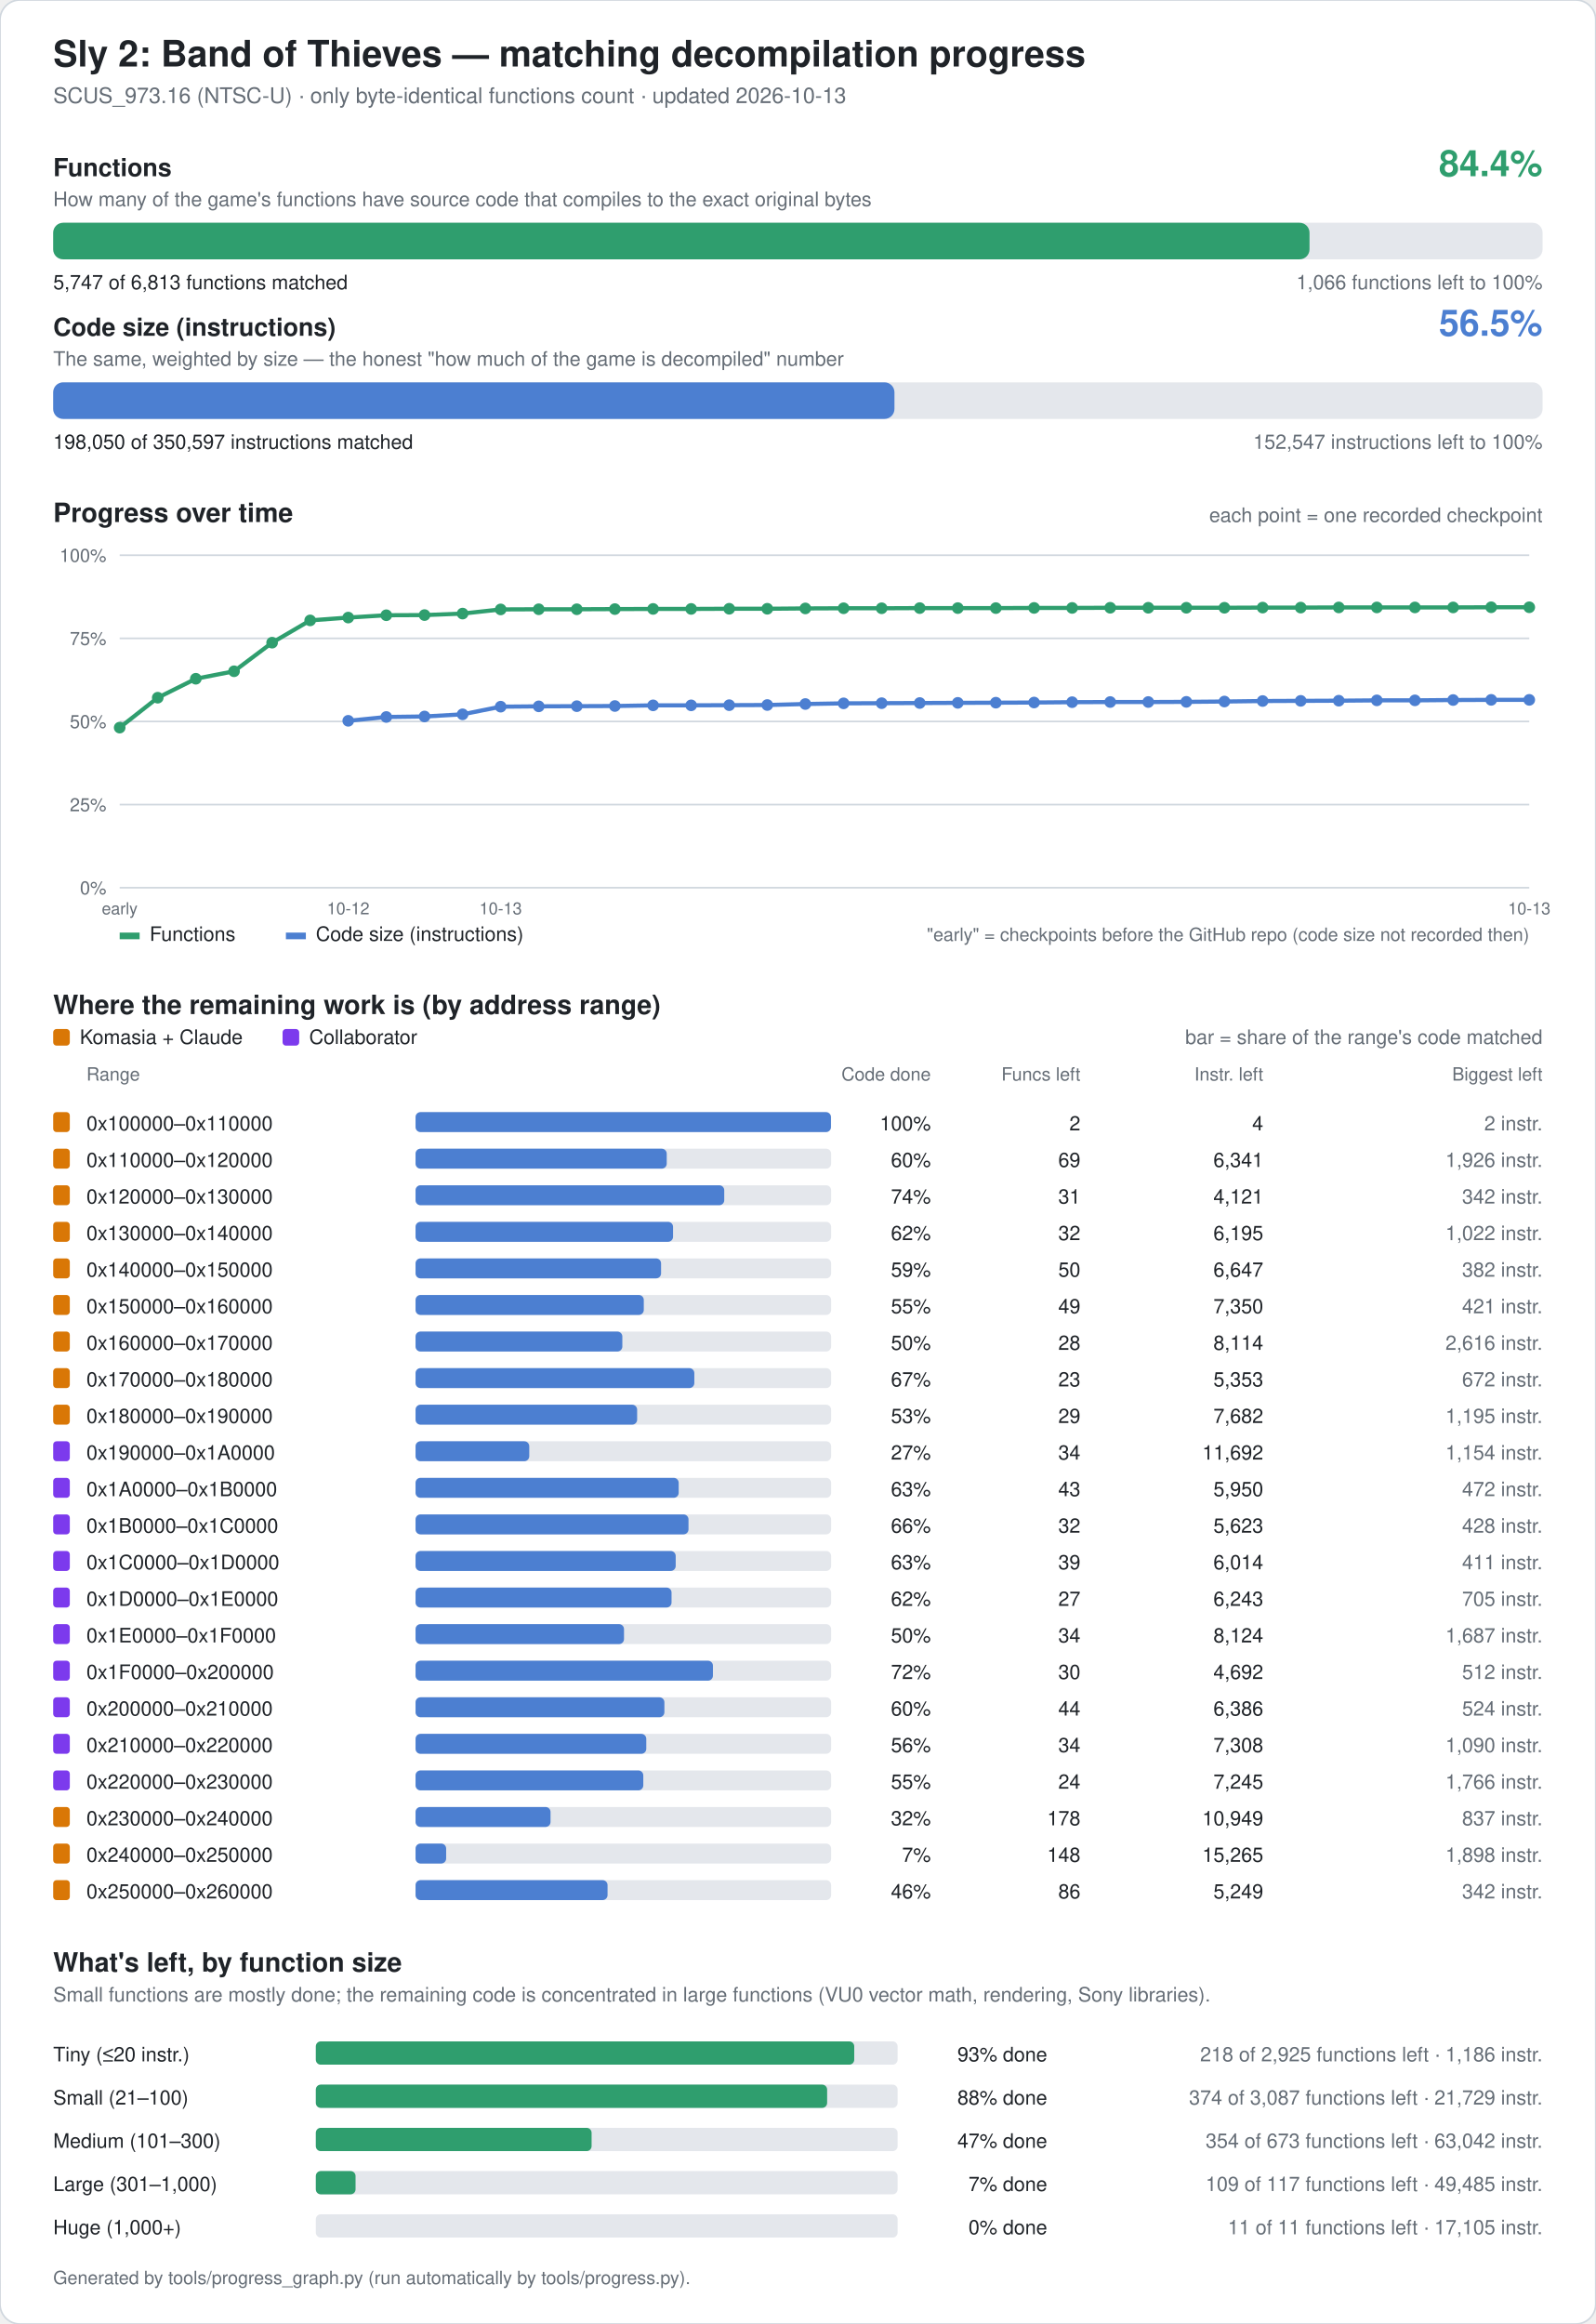
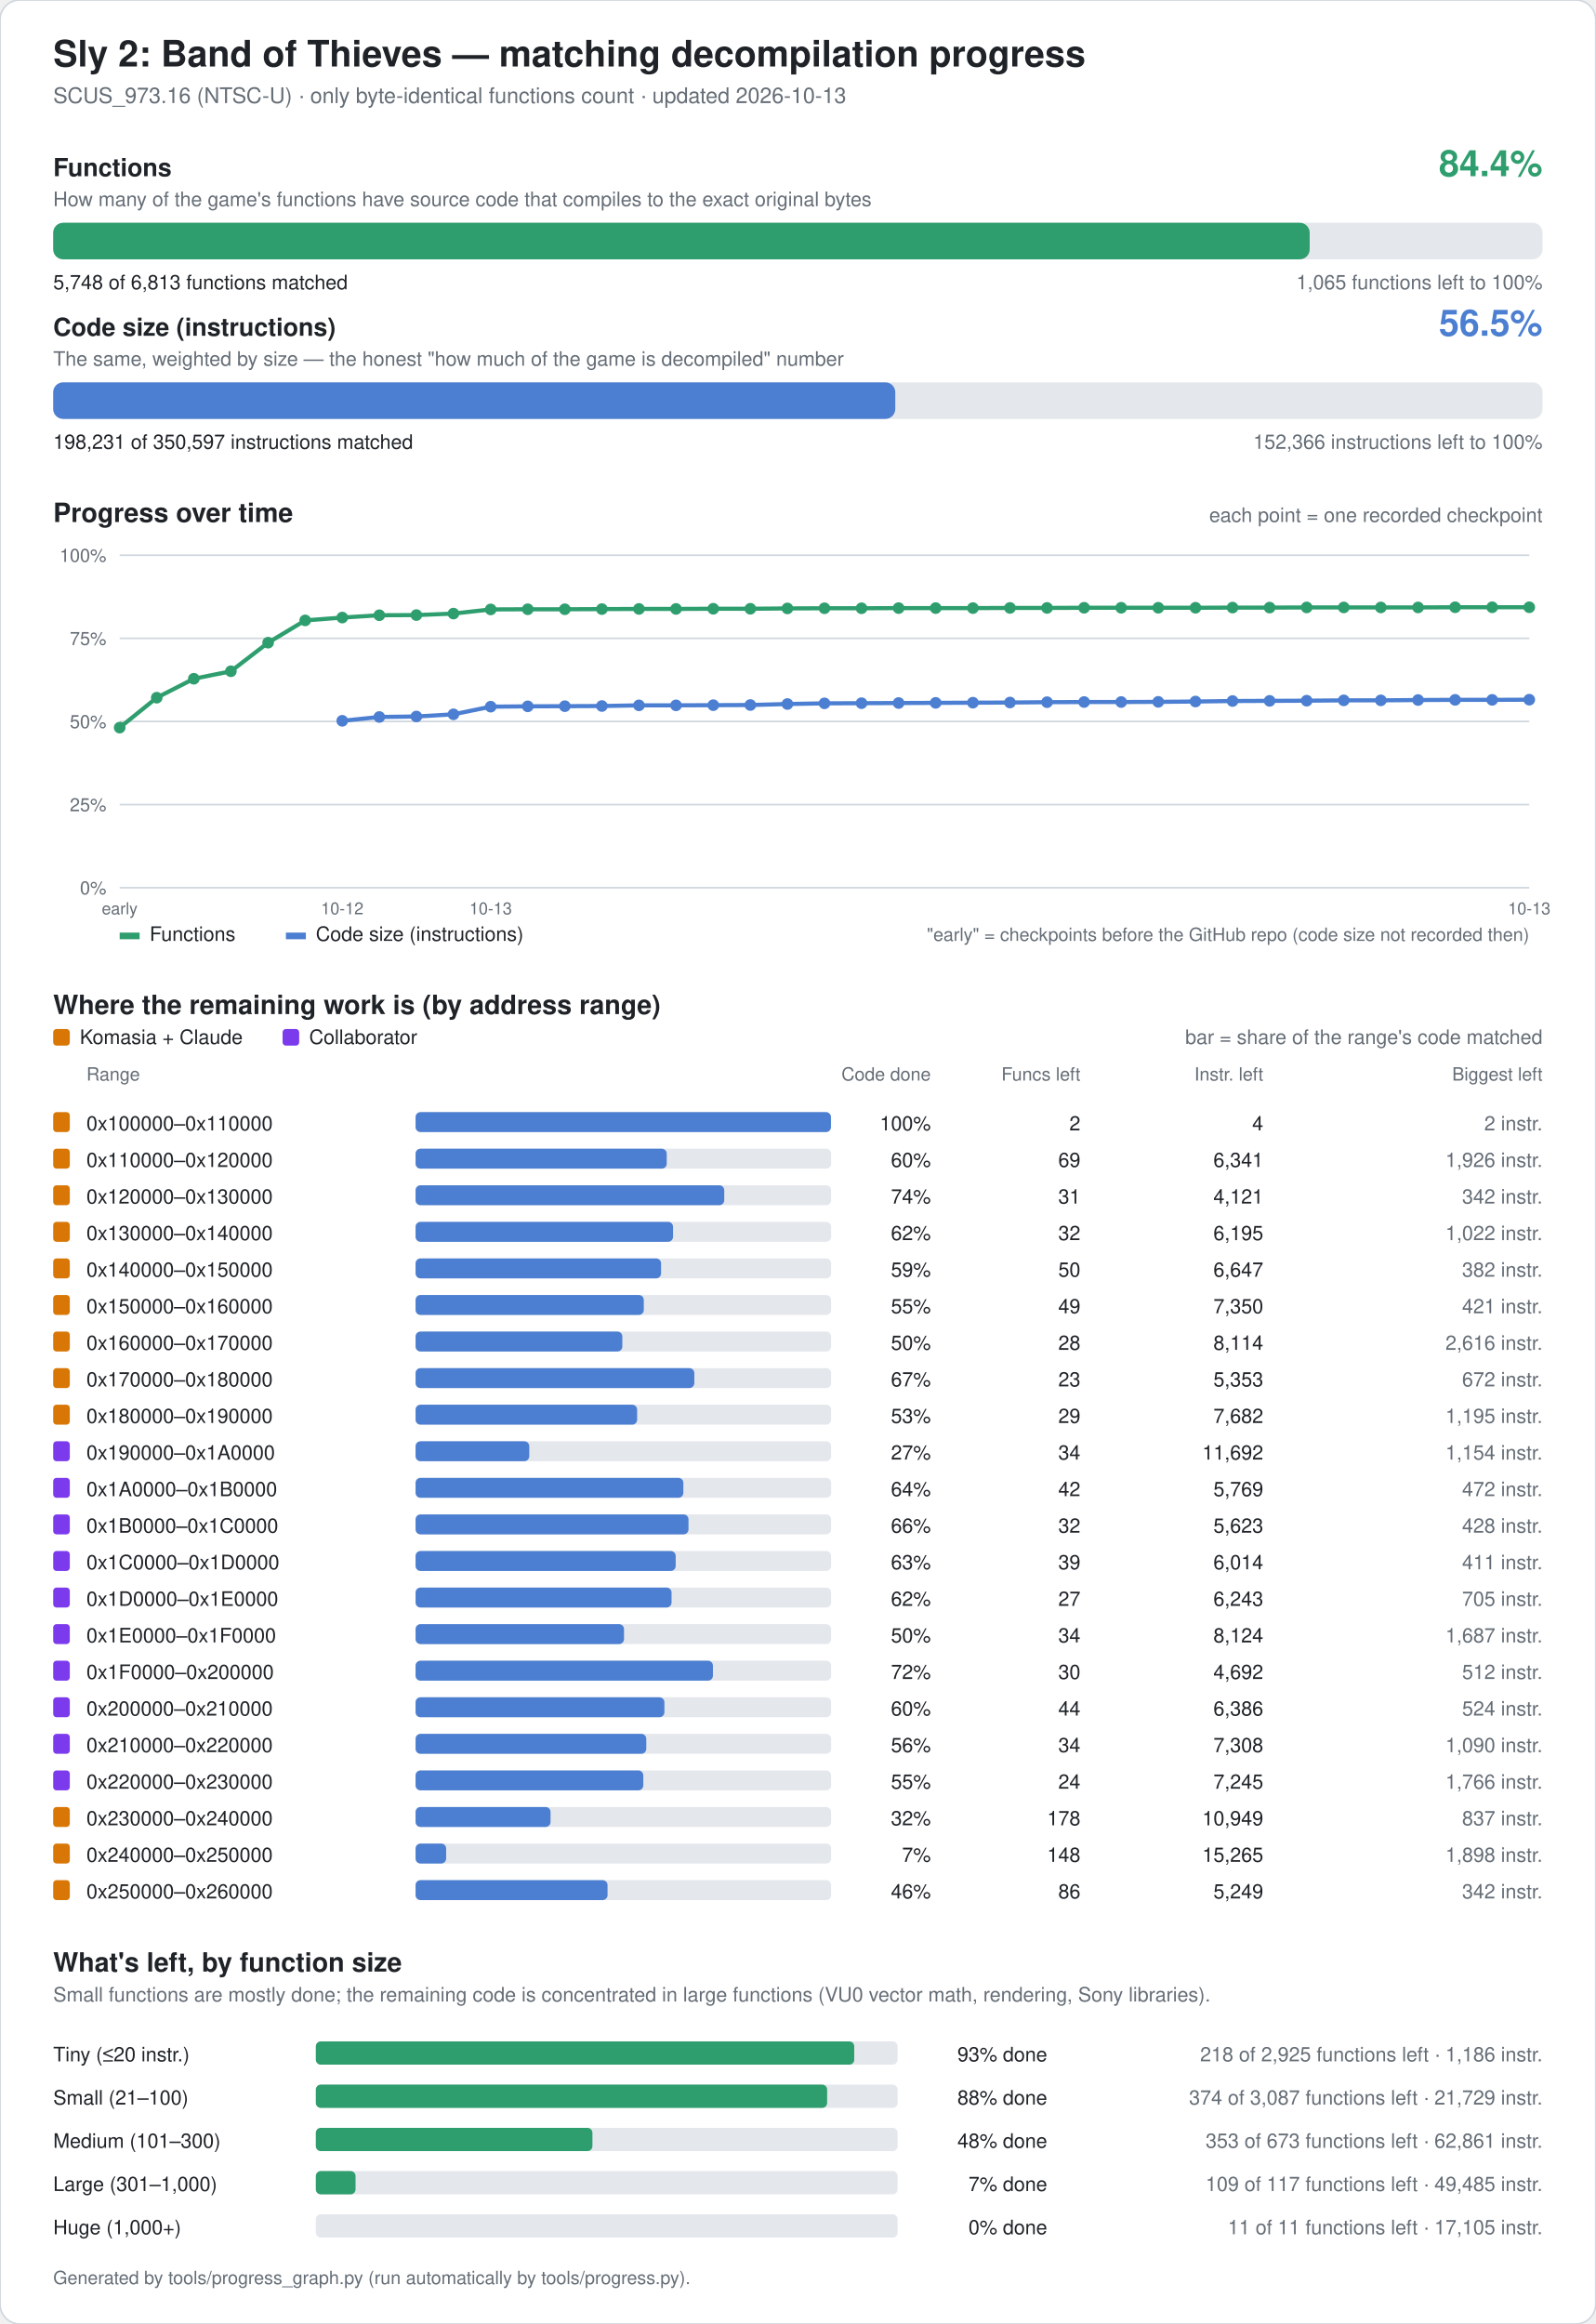
<svg xmlns="http://www.w3.org/2000/svg" width="960" height="1398" viewBox="0 0 960 1398" font-family="-apple-system,BlinkMacSystemFont,Segoe UI,Helvetica,Arial,sans-serif">
  <rect width="960" height="1398" rx="12" fill="#ffffff" stroke="#d0d7de" />
  <text x="32.0" y="40.0" font-size="22" fill="#1f2328" text-anchor="start" font-weight="bold">Sly 2: Band of Thieves — matching decompilation progress</text>
  <text x="32.0" y="62.0" font-size="13" fill="#656d76" text-anchor="start" font-weight="normal">SCUS_973.16 (NTSC-U) · only byte-identical functions count · updated 2026-10-13</text>
  <text x="32.0" y="106.0" font-size="15" fill="#1f2328" text-anchor="start" font-weight="bold">Functions</text>
  <text x="928.0" y="106.0" font-size="22" fill="#2f9e6e" text-anchor="end" font-weight="bold">84.4%</text>
  <text x="32.0" y="124.0" font-size="12" fill="#656d76" text-anchor="start" font-weight="normal">How many of the game's functions have source code that compiles to the exact original bytes</text>
  <rect x="32" y="134" width="896" height="22" rx="6" fill="#e4e7ec" />
-   <rect x="32" y="134" width="755.8" height="22" rx="6" fill="#2f9e6e" />
-   <text x="32.0" y="174.0" font-size="12" fill="#1f2328" text-anchor="start" font-weight="normal">5,747 of 6,813 functions matched</text>
-   <text x="928.0" y="174.0" font-size="12" fill="#656d76" text-anchor="end" font-weight="normal">1,066 functions left to 100%</text>
+   <rect x="32" y="134" width="755.9" height="22" rx="6" fill="#2f9e6e" />
+   <text x="32.0" y="174.0" font-size="12" fill="#1f2328" text-anchor="start" font-weight="normal">5,748 of 6,813 functions matched</text>
+   <text x="928.0" y="174.0" font-size="12" fill="#656d76" text-anchor="end" font-weight="normal">1,065 functions left to 100%</text>
  <text x="32.0" y="202.0" font-size="15" fill="#1f2328" text-anchor="start" font-weight="bold">Code size (instructions)</text>
  <text x="928.0" y="202.0" font-size="22" fill="#4c7fd1" text-anchor="end" font-weight="bold">56.5%</text>
  <text x="32.0" y="220.0" font-size="12" fill="#656d76" text-anchor="start" font-weight="normal">The same, weighted by size — the honest "how much of the game is decompiled" number</text>
  <rect x="32" y="230" width="896" height="22" rx="6" fill="#e4e7ec" />
-   <rect x="32" y="230" width="506.1" height="22" rx="6" fill="#4c7fd1" />
-   <text x="32.0" y="270.0" font-size="12" fill="#1f2328" text-anchor="start" font-weight="normal">198,050 of 350,597 instructions matched</text>
-   <text x="928.0" y="270.0" font-size="12" fill="#656d76" text-anchor="end" font-weight="normal">152,547 instructions left to 100%</text>
+   <rect x="32" y="230" width="506.6" height="22" rx="6" fill="#4c7fd1" />
+   <text x="32.0" y="270.0" font-size="12" fill="#1f2328" text-anchor="start" font-weight="normal">198,231 of 350,597 instructions matched</text>
+   <text x="928.0" y="270.0" font-size="12" fill="#656d76" text-anchor="end" font-weight="normal">152,366 instructions left to 100%</text>
  <text x="32.0" y="314.0" font-size="16" fill="#1f2328" text-anchor="start" font-weight="bold">Progress over time</text>
  <text x="928.0" y="314.0" font-size="12" fill="#656d76" text-anchor="end" font-weight="normal">each point = one recorded checkpoint</text>
  <line x1="72" y1="534.0" x2="920" y2="534.0" stroke="#d0d7de" stroke-width="1" />
  <text x="64.0" y="538.0" font-size="11" fill="#656d76" text-anchor="end" font-weight="normal">0%</text>
  <line x1="72" y1="484.0" x2="920" y2="484.0" stroke="#d0d7de" stroke-width="1" />
  <text x="64.0" y="488.0" font-size="11" fill="#656d76" text-anchor="end" font-weight="normal">25%</text>
  <line x1="72" y1="434.0" x2="920" y2="434.0" stroke="#d0d7de" stroke-width="1" />
  <text x="64.0" y="438.0" font-size="11" fill="#656d76" text-anchor="end" font-weight="normal">50%</text>
  <line x1="72" y1="384.0" x2="920" y2="384.0" stroke="#d0d7de" stroke-width="1" />
  <text x="64.0" y="388.0" font-size="11" fill="#656d76" text-anchor="end" font-weight="normal">75%</text>
  <line x1="72" y1="334.0" x2="920" y2="334.0" stroke="#d0d7de" stroke-width="1" />
  <text x="64.0" y="338.0" font-size="11" fill="#656d76" text-anchor="end" font-weight="normal">100%</text>
-   <polyline fill="none" stroke="#2f9e6e" stroke-width="2.5" stroke-linejoin="round" points="72.0,437.7 94.9,419.7 117.8,408.3 140.8,403.8 163.7,386.6 186.6,373.2 209.5,371.5 232.4,370.1 255.4,370.0 278.3,369.1 301.2,366.6 324.1,366.5 347.0,366.5 369.9,366.4 392.9,366.3 415.8,366.3 438.7,366.2 461.6,366.2 484.5,366.0 507.5,365.9 530.4,365.9 553.3,365.8 576.2,365.8 599.1,365.8 622.1,365.7 645.0,365.7 667.9,365.6 690.8,365.6 713.7,365.6 736.6,365.6 759.6,365.5 782.5,365.5 805.4,365.4 828.3,365.4 851.2,365.4 874.2,365.4 897.1,365.3 920.0,365.3" />
+   <polyline fill="none" stroke="#2f9e6e" stroke-width="2.5" stroke-linejoin="round" points="72.0,437.7 94.3,419.7 116.6,408.3 138.9,403.8 161.3,386.6 183.6,373.2 205.9,371.5 228.2,370.1 250.5,370.0 272.8,369.1 295.2,366.6 317.5,366.5 339.8,366.5 362.1,366.4 384.4,366.3 406.7,366.3 429.1,366.2 451.4,366.2 473.7,366.0 496.0,365.9 518.3,365.9 540.6,365.8 562.9,365.8 585.3,365.8 607.6,365.7 629.9,365.7 652.2,365.6 674.5,365.6 696.8,365.6 719.2,365.6 741.5,365.5 763.8,365.5 786.1,365.4 808.4,365.4 830.7,365.4 853.1,365.4 875.4,365.3 897.7,365.3 920.0,365.3" />
  <circle cx="72.0" cy="437.7" r="3.5" fill="#2f9e6e" />
-   <circle cx="94.9" cy="419.7" r="3.5" fill="#2f9e6e" />
-   <circle cx="117.8" cy="408.3" r="3.5" fill="#2f9e6e" />
-   <circle cx="140.8" cy="403.8" r="3.5" fill="#2f9e6e" />
-   <circle cx="163.7" cy="386.6" r="3.5" fill="#2f9e6e" />
-   <circle cx="186.6" cy="373.2" r="3.5" fill="#2f9e6e" />
-   <circle cx="209.5" cy="371.5" r="3.5" fill="#2f9e6e" />
-   <circle cx="232.4" cy="370.1" r="3.5" fill="#2f9e6e" />
-   <circle cx="255.4" cy="370.0" r="3.5" fill="#2f9e6e" />
-   <circle cx="278.3" cy="369.1" r="3.5" fill="#2f9e6e" />
-   <circle cx="301.2" cy="366.6" r="3.5" fill="#2f9e6e" />
-   <circle cx="324.1" cy="366.5" r="3.5" fill="#2f9e6e" />
-   <circle cx="347.0" cy="366.5" r="3.5" fill="#2f9e6e" />
-   <circle cx="369.9" cy="366.4" r="3.5" fill="#2f9e6e" />
-   <circle cx="392.9" cy="366.3" r="3.5" fill="#2f9e6e" />
-   <circle cx="415.8" cy="366.3" r="3.5" fill="#2f9e6e" />
-   <circle cx="438.7" cy="366.2" r="3.5" fill="#2f9e6e" />
-   <circle cx="461.6" cy="366.2" r="3.5" fill="#2f9e6e" />
-   <circle cx="484.5" cy="366.0" r="3.5" fill="#2f9e6e" />
-   <circle cx="507.5" cy="365.9" r="3.5" fill="#2f9e6e" />
-   <circle cx="530.4" cy="365.9" r="3.5" fill="#2f9e6e" />
-   <circle cx="553.3" cy="365.8" r="3.5" fill="#2f9e6e" />
-   <circle cx="576.2" cy="365.8" r="3.5" fill="#2f9e6e" />
-   <circle cx="599.1" cy="365.8" r="3.5" fill="#2f9e6e" />
-   <circle cx="622.1" cy="365.7" r="3.5" fill="#2f9e6e" />
-   <circle cx="645.0" cy="365.7" r="3.5" fill="#2f9e6e" />
-   <circle cx="667.9" cy="365.6" r="3.5" fill="#2f9e6e" />
-   <circle cx="690.8" cy="365.6" r="3.5" fill="#2f9e6e" />
-   <circle cx="713.7" cy="365.6" r="3.5" fill="#2f9e6e" />
-   <circle cx="736.6" cy="365.6" r="3.5" fill="#2f9e6e" />
-   <circle cx="759.6" cy="365.5" r="3.5" fill="#2f9e6e" />
-   <circle cx="782.5" cy="365.5" r="3.5" fill="#2f9e6e" />
-   <circle cx="805.4" cy="365.4" r="3.5" fill="#2f9e6e" />
-   <circle cx="828.3" cy="365.4" r="3.5" fill="#2f9e6e" />
-   <circle cx="851.2" cy="365.4" r="3.5" fill="#2f9e6e" />
-   <circle cx="874.2" cy="365.4" r="3.5" fill="#2f9e6e" />
-   <circle cx="897.1" cy="365.3" r="3.5" fill="#2f9e6e" />
+   <circle cx="94.3" cy="419.7" r="3.5" fill="#2f9e6e" />
+   <circle cx="116.6" cy="408.3" r="3.5" fill="#2f9e6e" />
+   <circle cx="138.9" cy="403.8" r="3.5" fill="#2f9e6e" />
+   <circle cx="161.3" cy="386.6" r="3.5" fill="#2f9e6e" />
+   <circle cx="183.6" cy="373.2" r="3.5" fill="#2f9e6e" />
+   <circle cx="205.9" cy="371.5" r="3.5" fill="#2f9e6e" />
+   <circle cx="228.2" cy="370.1" r="3.5" fill="#2f9e6e" />
+   <circle cx="250.5" cy="370.0" r="3.5" fill="#2f9e6e" />
+   <circle cx="272.8" cy="369.1" r="3.5" fill="#2f9e6e" />
+   <circle cx="295.2" cy="366.6" r="3.5" fill="#2f9e6e" />
+   <circle cx="317.5" cy="366.5" r="3.5" fill="#2f9e6e" />
+   <circle cx="339.8" cy="366.5" r="3.5" fill="#2f9e6e" />
+   <circle cx="362.1" cy="366.4" r="3.5" fill="#2f9e6e" />
+   <circle cx="384.4" cy="366.3" r="3.5" fill="#2f9e6e" />
+   <circle cx="406.7" cy="366.3" r="3.5" fill="#2f9e6e" />
+   <circle cx="429.1" cy="366.2" r="3.5" fill="#2f9e6e" />
+   <circle cx="451.4" cy="366.2" r="3.5" fill="#2f9e6e" />
+   <circle cx="473.7" cy="366.0" r="3.5" fill="#2f9e6e" />
+   <circle cx="496.0" cy="365.9" r="3.5" fill="#2f9e6e" />
+   <circle cx="518.3" cy="365.9" r="3.5" fill="#2f9e6e" />
+   <circle cx="540.6" cy="365.8" r="3.5" fill="#2f9e6e" />
+   <circle cx="562.9" cy="365.8" r="3.5" fill="#2f9e6e" />
+   <circle cx="585.3" cy="365.8" r="3.5" fill="#2f9e6e" />
+   <circle cx="607.6" cy="365.7" r="3.5" fill="#2f9e6e" />
+   <circle cx="629.9" cy="365.7" r="3.5" fill="#2f9e6e" />
+   <circle cx="652.2" cy="365.6" r="3.5" fill="#2f9e6e" />
+   <circle cx="674.5" cy="365.6" r="3.5" fill="#2f9e6e" />
+   <circle cx="696.8" cy="365.6" r="3.5" fill="#2f9e6e" />
+   <circle cx="719.2" cy="365.6" r="3.5" fill="#2f9e6e" />
+   <circle cx="741.5" cy="365.5" r="3.5" fill="#2f9e6e" />
+   <circle cx="763.8" cy="365.5" r="3.5" fill="#2f9e6e" />
+   <circle cx="786.1" cy="365.4" r="3.5" fill="#2f9e6e" />
+   <circle cx="808.4" cy="365.4" r="3.5" fill="#2f9e6e" />
+   <circle cx="830.7" cy="365.4" r="3.5" fill="#2f9e6e" />
+   <circle cx="853.1" cy="365.4" r="3.5" fill="#2f9e6e" />
+   <circle cx="875.4" cy="365.3" r="3.5" fill="#2f9e6e" />
+   <circle cx="897.7" cy="365.3" r="3.5" fill="#2f9e6e" />
  <circle cx="920.0" cy="365.3" r="3.5" fill="#2f9e6e" />
-   <polyline fill="none" stroke="#4c7fd1" stroke-width="2.5" stroke-linejoin="round" points="209.5,433.6 232.4,431.3 255.4,431.0 278.3,429.7 301.2,425.1 324.1,424.9 347.0,424.8 369.9,424.7 392.9,424.3 415.8,424.3 438.7,424.2 461.6,424.1 484.5,423.5 507.5,423.1 530.4,423.0 553.3,422.9 576.2,422.8 599.1,422.7 622.1,422.6 645.0,422.4 667.9,422.3 690.8,422.3 713.7,422.2 736.6,422.0 759.6,421.7 782.5,421.6 805.4,421.5 828.3,421.3 851.2,421.3 874.2,421.1 897.1,421.0 920.0,421.0" />
-   <circle cx="209.5" cy="433.6" r="3.5" fill="#4c7fd1" />
-   <circle cx="232.4" cy="431.3" r="3.5" fill="#4c7fd1" />
-   <circle cx="255.4" cy="431.0" r="3.5" fill="#4c7fd1" />
-   <circle cx="278.3" cy="429.7" r="3.5" fill="#4c7fd1" />
-   <circle cx="301.2" cy="425.1" r="3.5" fill="#4c7fd1" />
-   <circle cx="324.1" cy="424.9" r="3.5" fill="#4c7fd1" />
-   <circle cx="347.0" cy="424.8" r="3.5" fill="#4c7fd1" />
-   <circle cx="369.9" cy="424.7" r="3.5" fill="#4c7fd1" />
-   <circle cx="392.9" cy="424.3" r="3.5" fill="#4c7fd1" />
-   <circle cx="415.8" cy="424.3" r="3.5" fill="#4c7fd1" />
-   <circle cx="438.7" cy="424.2" r="3.5" fill="#4c7fd1" />
-   <circle cx="461.6" cy="424.1" r="3.5" fill="#4c7fd1" />
-   <circle cx="484.5" cy="423.5" r="3.5" fill="#4c7fd1" />
-   <circle cx="507.5" cy="423.1" r="3.5" fill="#4c7fd1" />
-   <circle cx="530.4" cy="423.0" r="3.5" fill="#4c7fd1" />
-   <circle cx="553.3" cy="422.9" r="3.5" fill="#4c7fd1" />
-   <circle cx="576.2" cy="422.8" r="3.5" fill="#4c7fd1" />
-   <circle cx="599.1" cy="422.7" r="3.5" fill="#4c7fd1" />
-   <circle cx="622.1" cy="422.6" r="3.5" fill="#4c7fd1" />
-   <circle cx="645.0" cy="422.4" r="3.5" fill="#4c7fd1" />
-   <circle cx="667.9" cy="422.3" r="3.5" fill="#4c7fd1" />
-   <circle cx="690.8" cy="422.3" r="3.5" fill="#4c7fd1" />
-   <circle cx="713.7" cy="422.2" r="3.5" fill="#4c7fd1" />
-   <circle cx="736.6" cy="422.0" r="3.5" fill="#4c7fd1" />
-   <circle cx="759.6" cy="421.7" r="3.5" fill="#4c7fd1" />
-   <circle cx="782.5" cy="421.6" r="3.5" fill="#4c7fd1" />
-   <circle cx="805.4" cy="421.5" r="3.5" fill="#4c7fd1" />
-   <circle cx="828.3" cy="421.3" r="3.5" fill="#4c7fd1" />
-   <circle cx="851.2" cy="421.3" r="3.5" fill="#4c7fd1" />
-   <circle cx="874.2" cy="421.1" r="3.5" fill="#4c7fd1" />
-   <circle cx="897.1" cy="421.0" r="3.5" fill="#4c7fd1" />
-   <circle cx="920.0" cy="421.0" r="3.5" fill="#4c7fd1" />
+   <polyline fill="none" stroke="#4c7fd1" stroke-width="2.5" stroke-linejoin="round" points="205.9,433.6 228.2,431.3 250.5,431.0 272.8,429.7 295.2,425.1 317.5,424.9 339.8,424.8 362.1,424.7 384.4,424.3 406.7,424.3 429.1,424.2 451.4,424.1 473.7,423.5 496.0,423.1 518.3,423.0 540.6,422.9 562.9,422.8 585.3,422.7 607.6,422.6 629.9,422.4 652.2,422.3 674.5,422.3 696.8,422.2 719.2,422.0 741.5,421.7 763.8,421.6 786.1,421.5 808.4,421.3 830.7,421.3 853.1,421.1 875.4,421.0 897.7,421.0 920.0,420.9" />
+   <circle cx="205.9" cy="433.6" r="3.5" fill="#4c7fd1" />
+   <circle cx="228.2" cy="431.3" r="3.5" fill="#4c7fd1" />
+   <circle cx="250.5" cy="431.0" r="3.5" fill="#4c7fd1" />
+   <circle cx="272.8" cy="429.7" r="3.5" fill="#4c7fd1" />
+   <circle cx="295.2" cy="425.1" r="3.5" fill="#4c7fd1" />
+   <circle cx="317.5" cy="424.9" r="3.5" fill="#4c7fd1" />
+   <circle cx="339.8" cy="424.8" r="3.5" fill="#4c7fd1" />
+   <circle cx="362.1" cy="424.7" r="3.5" fill="#4c7fd1" />
+   <circle cx="384.4" cy="424.3" r="3.5" fill="#4c7fd1" />
+   <circle cx="406.7" cy="424.3" r="3.5" fill="#4c7fd1" />
+   <circle cx="429.1" cy="424.2" r="3.5" fill="#4c7fd1" />
+   <circle cx="451.4" cy="424.1" r="3.5" fill="#4c7fd1" />
+   <circle cx="473.7" cy="423.5" r="3.5" fill="#4c7fd1" />
+   <circle cx="496.0" cy="423.1" r="3.5" fill="#4c7fd1" />
+   <circle cx="518.3" cy="423.0" r="3.5" fill="#4c7fd1" />
+   <circle cx="540.6" cy="422.9" r="3.5" fill="#4c7fd1" />
+   <circle cx="562.9" cy="422.8" r="3.5" fill="#4c7fd1" />
+   <circle cx="585.3" cy="422.7" r="3.5" fill="#4c7fd1" />
+   <circle cx="607.6" cy="422.6" r="3.5" fill="#4c7fd1" />
+   <circle cx="629.9" cy="422.4" r="3.5" fill="#4c7fd1" />
+   <circle cx="652.2" cy="422.3" r="3.5" fill="#4c7fd1" />
+   <circle cx="674.5" cy="422.3" r="3.5" fill="#4c7fd1" />
+   <circle cx="696.8" cy="422.2" r="3.5" fill="#4c7fd1" />
+   <circle cx="719.2" cy="422.0" r="3.5" fill="#4c7fd1" />
+   <circle cx="741.5" cy="421.7" r="3.5" fill="#4c7fd1" />
+   <circle cx="763.8" cy="421.6" r="3.5" fill="#4c7fd1" />
+   <circle cx="786.1" cy="421.5" r="3.5" fill="#4c7fd1" />
+   <circle cx="808.4" cy="421.3" r="3.5" fill="#4c7fd1" />
+   <circle cx="830.7" cy="421.3" r="3.5" fill="#4c7fd1" />
+   <circle cx="853.1" cy="421.1" r="3.5" fill="#4c7fd1" />
+   <circle cx="875.4" cy="421.0" r="3.5" fill="#4c7fd1" />
+   <circle cx="897.7" cy="421.0" r="3.5" fill="#4c7fd1" />
+   <circle cx="920.0" cy="420.9" r="3.5" fill="#4c7fd1" />
  <text x="72.0" y="550.0" font-size="10" fill="#656d76" text-anchor="middle" font-weight="normal">early</text>
-   <text x="209.5" y="550.0" font-size="10" fill="#656d76" text-anchor="middle" font-weight="normal">10-12</text>
-   <text x="301.2" y="550.0" font-size="10" fill="#656d76" text-anchor="middle" font-weight="normal">10-13</text>
+   <text x="205.9" y="550.0" font-size="10" fill="#656d76" text-anchor="middle" font-weight="normal">10-12</text>
+   <text x="295.2" y="550.0" font-size="10" fill="#656d76" text-anchor="middle" font-weight="normal">10-13</text>
  <text x="920.0" y="550.0" font-size="10" fill="#656d76" text-anchor="middle" font-weight="normal">10-13</text>
  <rect x="72" y="561" width="12" height="4" fill="#2f9e6e" />
  <text x="90.0" y="566.0" font-size="12" fill="#1f2328" text-anchor="start" font-weight="normal">Functions</text>
  <rect x="172" y="561" width="12" height="4" fill="#4c7fd1" />
  <text x="190.0" y="566.0" font-size="12" fill="#1f2328" text-anchor="start" font-weight="normal">Code size (instructions)</text>
  <text x="920.0" y="566.0" font-size="11" fill="#656d76" text-anchor="end" font-weight="normal">"early" = checkpoints before the GitHub repo (code size not recorded then)</text>
  <text x="32.0" y="610.0" font-size="16" fill="#1f2328" text-anchor="start" font-weight="bold">Where the remaining work is (by address range)</text>
  <rect x="32" y="619" width="10" height="10" rx="2" fill="#d97706" />
  <text x="48.0" y="628.0" font-size="12" fill="#1f2328" text-anchor="start" font-weight="normal">Komasia + Claude</text>
  <rect x="170" y="619" width="10" height="10" rx="2" fill="#7c3aed" />
  <text x="186.0" y="628.0" font-size="12" fill="#1f2328" text-anchor="start" font-weight="normal">Collaborator</text>
  <text x="928.0" y="628.0" font-size="12" fill="#656d76" text-anchor="end" font-weight="normal">bar = share of the range's code matched</text>
  <text x="52.0" y="650.0" font-size="11" fill="#656d76" text-anchor="start" font-weight="normal">Range</text>
  <text x="560.0" y="650.0" font-size="11" fill="#656d76" text-anchor="end" font-weight="normal">Code done</text>
  <text x="650.0" y="650.0" font-size="11" fill="#656d76" text-anchor="end" font-weight="normal">Funcs left</text>
  <text x="760.0" y="650.0" font-size="11" fill="#656d76" text-anchor="end" font-weight="normal">Instr. left</text>
  <text x="928.0" y="650.0" font-size="11" fill="#656d76" text-anchor="end" font-weight="normal">Biggest left</text>
  <rect x="32" y="669" width="10" height="12" rx="2" fill="#d97706" />
  <text x="52.0" y="680.0" font-size="12" fill="#1f2328" text-anchor="start" font-weight="normal">0x100000–0x110000</text>
  <rect x="250" y="669" width="250" height="12" rx="3" fill="#e4e7ec" />
  <rect x="250" y="669" width="249.9" height="12" rx="3" fill="#4c7fd1" />
  <text x="560.0" y="680.0" font-size="12" fill="#1f2328" text-anchor="end" font-weight="normal">100%</text>
  <text x="650.0" y="680.0" font-size="12" fill="#1f2328" text-anchor="end" font-weight="normal">2</text>
  <text x="760.0" y="680.0" font-size="12" fill="#1f2328" text-anchor="end" font-weight="normal">4</text>
  <text x="928.0" y="680.0" font-size="12" fill="#656d76" text-anchor="end" font-weight="normal">2 instr.</text>
  <rect x="32" y="691" width="10" height="12" rx="2" fill="#d97706" />
  <text x="52.0" y="702.0" font-size="12" fill="#1f2328" text-anchor="start" font-weight="normal">0x110000–0x120000</text>
  <rect x="250" y="691" width="250" height="12" rx="3" fill="#e4e7ec" />
  <rect x="250" y="691" width="151.1" height="12" rx="3" fill="#4c7fd1" />
  <text x="560.0" y="702.0" font-size="12" fill="#1f2328" text-anchor="end" font-weight="normal">60%</text>
  <text x="650.0" y="702.0" font-size="12" fill="#1f2328" text-anchor="end" font-weight="normal">69</text>
  <text x="760.0" y="702.0" font-size="12" fill="#1f2328" text-anchor="end" font-weight="normal">6,341</text>
  <text x="928.0" y="702.0" font-size="12" fill="#656d76" text-anchor="end" font-weight="normal">1,926 instr.</text>
  <rect x="32" y="713" width="10" height="12" rx="2" fill="#d97706" />
  <text x="52.0" y="724.0" font-size="12" fill="#1f2328" text-anchor="start" font-weight="normal">0x120000–0x130000</text>
  <rect x="250" y="713" width="250" height="12" rx="3" fill="#e4e7ec" />
  <rect x="250" y="713" width="185.7" height="12" rx="3" fill="#4c7fd1" />
  <text x="560.0" y="724.0" font-size="12" fill="#1f2328" text-anchor="end" font-weight="normal">74%</text>
  <text x="650.0" y="724.0" font-size="12" fill="#1f2328" text-anchor="end" font-weight="normal">31</text>
  <text x="760.0" y="724.0" font-size="12" fill="#1f2328" text-anchor="end" font-weight="normal">4,121</text>
  <text x="928.0" y="724.0" font-size="12" fill="#656d76" text-anchor="end" font-weight="normal">342 instr.</text>
  <rect x="32" y="735" width="10" height="12" rx="2" fill="#d97706" />
  <text x="52.0" y="746.0" font-size="12" fill="#1f2328" text-anchor="start" font-weight="normal">0x130000–0x140000</text>
  <rect x="250" y="735" width="250" height="12" rx="3" fill="#e4e7ec" />
  <rect x="250" y="735" width="154.9" height="12" rx="3" fill="#4c7fd1" />
  <text x="560.0" y="746.0" font-size="12" fill="#1f2328" text-anchor="end" font-weight="normal">62%</text>
  <text x="650.0" y="746.0" font-size="12" fill="#1f2328" text-anchor="end" font-weight="normal">32</text>
  <text x="760.0" y="746.0" font-size="12" fill="#1f2328" text-anchor="end" font-weight="normal">6,195</text>
  <text x="928.0" y="746.0" font-size="12" fill="#656d76" text-anchor="end" font-weight="normal">1,022 instr.</text>
  <rect x="32" y="757" width="10" height="12" rx="2" fill="#d97706" />
  <text x="52.0" y="768.0" font-size="12" fill="#1f2328" text-anchor="start" font-weight="normal">0x140000–0x150000</text>
  <rect x="250" y="757" width="250" height="12" rx="3" fill="#e4e7ec" />
  <rect x="250" y="757" width="147.7" height="12" rx="3" fill="#4c7fd1" />
  <text x="560.0" y="768.0" font-size="12" fill="#1f2328" text-anchor="end" font-weight="normal">59%</text>
  <text x="650.0" y="768.0" font-size="12" fill="#1f2328" text-anchor="end" font-weight="normal">50</text>
  <text x="760.0" y="768.0" font-size="12" fill="#1f2328" text-anchor="end" font-weight="normal">6,647</text>
  <text x="928.0" y="768.0" font-size="12" fill="#656d76" text-anchor="end" font-weight="normal">382 instr.</text>
  <rect x="32" y="779" width="10" height="12" rx="2" fill="#d97706" />
  <text x="52.0" y="790.0" font-size="12" fill="#1f2328" text-anchor="start" font-weight="normal">0x150000–0x160000</text>
  <rect x="250" y="779" width="250" height="12" rx="3" fill="#e4e7ec" />
  <rect x="250" y="779" width="137.3" height="12" rx="3" fill="#4c7fd1" />
  <text x="560.0" y="790.0" font-size="12" fill="#1f2328" text-anchor="end" font-weight="normal">55%</text>
  <text x="650.0" y="790.0" font-size="12" fill="#1f2328" text-anchor="end" font-weight="normal">49</text>
  <text x="760.0" y="790.0" font-size="12" fill="#1f2328" text-anchor="end" font-weight="normal">7,350</text>
  <text x="928.0" y="790.0" font-size="12" fill="#656d76" text-anchor="end" font-weight="normal">421 instr.</text>
  <rect x="32" y="801" width="10" height="12" rx="2" fill="#d97706" />
  <text x="52.0" y="812.0" font-size="12" fill="#1f2328" text-anchor="start" font-weight="normal">0x160000–0x170000</text>
  <rect x="250" y="801" width="250" height="12" rx="3" fill="#e4e7ec" />
  <rect x="250" y="801" width="124.4" height="12" rx="3" fill="#4c7fd1" />
  <text x="560.0" y="812.0" font-size="12" fill="#1f2328" text-anchor="end" font-weight="normal">50%</text>
  <text x="650.0" y="812.0" font-size="12" fill="#1f2328" text-anchor="end" font-weight="normal">28</text>
  <text x="760.0" y="812.0" font-size="12" fill="#1f2328" text-anchor="end" font-weight="normal">8,114</text>
  <text x="928.0" y="812.0" font-size="12" fill="#656d76" text-anchor="end" font-weight="normal">2,616 instr.</text>
  <rect x="32" y="823" width="10" height="12" rx="2" fill="#d97706" />
  <text x="52.0" y="834.0" font-size="12" fill="#1f2328" text-anchor="start" font-weight="normal">0x170000–0x180000</text>
  <rect x="250" y="823" width="250" height="12" rx="3" fill="#e4e7ec" />
  <rect x="250" y="823" width="167.7" height="12" rx="3" fill="#4c7fd1" />
  <text x="560.0" y="834.0" font-size="12" fill="#1f2328" text-anchor="end" font-weight="normal">67%</text>
  <text x="650.0" y="834.0" font-size="12" fill="#1f2328" text-anchor="end" font-weight="normal">23</text>
  <text x="760.0" y="834.0" font-size="12" fill="#1f2328" text-anchor="end" font-weight="normal">5,353</text>
  <text x="928.0" y="834.0" font-size="12" fill="#656d76" text-anchor="end" font-weight="normal">672 instr.</text>
  <rect x="32" y="845" width="10" height="12" rx="2" fill="#d97706" />
  <text x="52.0" y="856.0" font-size="12" fill="#1f2328" text-anchor="start" font-weight="normal">0x180000–0x190000</text>
  <rect x="250" y="845" width="250" height="12" rx="3" fill="#e4e7ec" />
  <rect x="250" y="845" width="133.3" height="12" rx="3" fill="#4c7fd1" />
  <text x="560.0" y="856.0" font-size="12" fill="#1f2328" text-anchor="end" font-weight="normal">53%</text>
  <text x="650.0" y="856.0" font-size="12" fill="#1f2328" text-anchor="end" font-weight="normal">29</text>
  <text x="760.0" y="856.0" font-size="12" fill="#1f2328" text-anchor="end" font-weight="normal">7,682</text>
  <text x="928.0" y="856.0" font-size="12" fill="#656d76" text-anchor="end" font-weight="normal">1,195 instr.</text>
  <rect x="32" y="867" width="10" height="12" rx="2" fill="#7c3aed" />
  <text x="52.0" y="878.0" font-size="12" fill="#1f2328" text-anchor="start" font-weight="normal">0x190000–0x1A0000</text>
  <rect x="250" y="867" width="250" height="12" rx="3" fill="#e4e7ec" />
  <rect x="250" y="867" width="68.4" height="12" rx="3" fill="#4c7fd1" />
  <text x="560.0" y="878.0" font-size="12" fill="#1f2328" text-anchor="end" font-weight="normal">27%</text>
  <text x="650.0" y="878.0" font-size="12" fill="#1f2328" text-anchor="end" font-weight="normal">34</text>
  <text x="760.0" y="878.0" font-size="12" fill="#1f2328" text-anchor="end" font-weight="normal">11,692</text>
  <text x="928.0" y="878.0" font-size="12" fill="#656d76" text-anchor="end" font-weight="normal">1,154 instr.</text>
  <rect x="32" y="889" width="10" height="12" rx="2" fill="#7c3aed" />
  <text x="52.0" y="900.0" font-size="12" fill="#1f2328" text-anchor="start" font-weight="normal">0x1A0000–0x1B0000</text>
  <rect x="250" y="889" width="250" height="12" rx="3" fill="#e4e7ec" />
-   <rect x="250" y="889" width="158.3" height="12" rx="3" fill="#4c7fd1" />
-   <text x="560.0" y="900.0" font-size="12" fill="#1f2328" text-anchor="end" font-weight="normal">63%</text>
-   <text x="650.0" y="900.0" font-size="12" fill="#1f2328" text-anchor="end" font-weight="normal">43</text>
-   <text x="760.0" y="900.0" font-size="12" fill="#1f2328" text-anchor="end" font-weight="normal">5,950</text>
+   <rect x="250" y="889" width="161.1" height="12" rx="3" fill="#4c7fd1" />
+   <text x="560.0" y="900.0" font-size="12" fill="#1f2328" text-anchor="end" font-weight="normal">64%</text>
+   <text x="650.0" y="900.0" font-size="12" fill="#1f2328" text-anchor="end" font-weight="normal">42</text>
+   <text x="760.0" y="900.0" font-size="12" fill="#1f2328" text-anchor="end" font-weight="normal">5,769</text>
  <text x="928.0" y="900.0" font-size="12" fill="#656d76" text-anchor="end" font-weight="normal">472 instr.</text>
  <rect x="32" y="911" width="10" height="12" rx="2" fill="#7c3aed" />
  <text x="52.0" y="922.0" font-size="12" fill="#1f2328" text-anchor="start" font-weight="normal">0x1B0000–0x1C0000</text>
  <rect x="250" y="911" width="250" height="12" rx="3" fill="#e4e7ec" />
  <rect x="250" y="911" width="164.2" height="12" rx="3" fill="#4c7fd1" />
  <text x="560.0" y="922.0" font-size="12" fill="#1f2328" text-anchor="end" font-weight="normal">66%</text>
  <text x="650.0" y="922.0" font-size="12" fill="#1f2328" text-anchor="end" font-weight="normal">32</text>
  <text x="760.0" y="922.0" font-size="12" fill="#1f2328" text-anchor="end" font-weight="normal">5,623</text>
  <text x="928.0" y="922.0" font-size="12" fill="#656d76" text-anchor="end" font-weight="normal">428 instr.</text>
  <rect x="32" y="933" width="10" height="12" rx="2" fill="#7c3aed" />
  <text x="52.0" y="944.0" font-size="12" fill="#1f2328" text-anchor="start" font-weight="normal">0x1C0000–0x1D0000</text>
  <rect x="250" y="933" width="250" height="12" rx="3" fill="#e4e7ec" />
  <rect x="250" y="933" width="156.5" height="12" rx="3" fill="#4c7fd1" />
  <text x="560.0" y="944.0" font-size="12" fill="#1f2328" text-anchor="end" font-weight="normal">63%</text>
  <text x="650.0" y="944.0" font-size="12" fill="#1f2328" text-anchor="end" font-weight="normal">39</text>
  <text x="760.0" y="944.0" font-size="12" fill="#1f2328" text-anchor="end" font-weight="normal">6,014</text>
  <text x="928.0" y="944.0" font-size="12" fill="#656d76" text-anchor="end" font-weight="normal">411 instr.</text>
  <rect x="32" y="955" width="10" height="12" rx="2" fill="#7c3aed" />
  <text x="52.0" y="966.0" font-size="12" fill="#1f2328" text-anchor="start" font-weight="normal">0x1D0000–0x1E0000</text>
  <rect x="250" y="955" width="250" height="12" rx="3" fill="#e4e7ec" />
  <rect x="250" y="955" width="154.0" height="12" rx="3" fill="#4c7fd1" />
  <text x="560.0" y="966.0" font-size="12" fill="#1f2328" text-anchor="end" font-weight="normal">62%</text>
  <text x="650.0" y="966.0" font-size="12" fill="#1f2328" text-anchor="end" font-weight="normal">27</text>
  <text x="760.0" y="966.0" font-size="12" fill="#1f2328" text-anchor="end" font-weight="normal">6,243</text>
  <text x="928.0" y="966.0" font-size="12" fill="#656d76" text-anchor="end" font-weight="normal">705 instr.</text>
  <rect x="32" y="977" width="10" height="12" rx="2" fill="#7c3aed" />
  <text x="52.0" y="988.0" font-size="12" fill="#1f2328" text-anchor="start" font-weight="normal">0x1E0000–0x1F0000</text>
  <rect x="250" y="977" width="250" height="12" rx="3" fill="#e4e7ec" />
  <rect x="250" y="977" width="125.4" height="12" rx="3" fill="#4c7fd1" />
  <text x="560.0" y="988.0" font-size="12" fill="#1f2328" text-anchor="end" font-weight="normal">50%</text>
  <text x="650.0" y="988.0" font-size="12" fill="#1f2328" text-anchor="end" font-weight="normal">34</text>
  <text x="760.0" y="988.0" font-size="12" fill="#1f2328" text-anchor="end" font-weight="normal">8,124</text>
  <text x="928.0" y="988.0" font-size="12" fill="#656d76" text-anchor="end" font-weight="normal">1,687 instr.</text>
  <rect x="32" y="999" width="10" height="12" rx="2" fill="#7c3aed" />
  <text x="52.0" y="1010.0" font-size="12" fill="#1f2328" text-anchor="start" font-weight="normal">0x1F0000–0x200000</text>
  <rect x="250" y="999" width="250" height="12" rx="3" fill="#e4e7ec" />
  <rect x="250" y="999" width="178.9" height="12" rx="3" fill="#4c7fd1" />
  <text x="560.0" y="1010.0" font-size="12" fill="#1f2328" text-anchor="end" font-weight="normal">72%</text>
  <text x="650.0" y="1010.0" font-size="12" fill="#1f2328" text-anchor="end" font-weight="normal">30</text>
  <text x="760.0" y="1010.0" font-size="12" fill="#1f2328" text-anchor="end" font-weight="normal">4,692</text>
  <text x="928.0" y="1010.0" font-size="12" fill="#656d76" text-anchor="end" font-weight="normal">512 instr.</text>
  <rect x="32" y="1021" width="10" height="12" rx="2" fill="#7c3aed" />
  <text x="52.0" y="1032.0" font-size="12" fill="#1f2328" text-anchor="start" font-weight="normal">0x200000–0x210000</text>
  <rect x="250" y="1021" width="250" height="12" rx="3" fill="#e4e7ec" />
  <rect x="250" y="1021" width="149.7" height="12" rx="3" fill="#4c7fd1" />
  <text x="560.0" y="1032.0" font-size="12" fill="#1f2328" text-anchor="end" font-weight="normal">60%</text>
  <text x="650.0" y="1032.0" font-size="12" fill="#1f2328" text-anchor="end" font-weight="normal">44</text>
  <text x="760.0" y="1032.0" font-size="12" fill="#1f2328" text-anchor="end" font-weight="normal">6,386</text>
  <text x="928.0" y="1032.0" font-size="12" fill="#656d76" text-anchor="end" font-weight="normal">524 instr.</text>
  <rect x="32" y="1043" width="10" height="12" rx="2" fill="#7c3aed" />
  <text x="52.0" y="1054.0" font-size="12" fill="#1f2328" text-anchor="start" font-weight="normal">0x210000–0x220000</text>
  <rect x="250" y="1043" width="250" height="12" rx="3" fill="#e4e7ec" />
  <rect x="250" y="1043" width="138.8" height="12" rx="3" fill="#4c7fd1" />
  <text x="560.0" y="1054.0" font-size="12" fill="#1f2328" text-anchor="end" font-weight="normal">56%</text>
  <text x="650.0" y="1054.0" font-size="12" fill="#1f2328" text-anchor="end" font-weight="normal">34</text>
  <text x="760.0" y="1054.0" font-size="12" fill="#1f2328" text-anchor="end" font-weight="normal">7,308</text>
  <text x="928.0" y="1054.0" font-size="12" fill="#656d76" text-anchor="end" font-weight="normal">1,090 instr.</text>
  <rect x="32" y="1065" width="10" height="12" rx="2" fill="#7c3aed" />
  <text x="52.0" y="1076.0" font-size="12" fill="#1f2328" text-anchor="start" font-weight="normal">0x220000–0x230000</text>
  <rect x="250" y="1065" width="250" height="12" rx="3" fill="#e4e7ec" />
  <rect x="250" y="1065" width="137.0" height="12" rx="3" fill="#4c7fd1" />
  <text x="560.0" y="1076.0" font-size="12" fill="#1f2328" text-anchor="end" font-weight="normal">55%</text>
  <text x="650.0" y="1076.0" font-size="12" fill="#1f2328" text-anchor="end" font-weight="normal">24</text>
  <text x="760.0" y="1076.0" font-size="12" fill="#1f2328" text-anchor="end" font-weight="normal">7,245</text>
  <text x="928.0" y="1076.0" font-size="12" fill="#656d76" text-anchor="end" font-weight="normal">1,766 instr.</text>
  <rect x="32" y="1087" width="10" height="12" rx="2" fill="#d97706" />
  <text x="52.0" y="1098.0" font-size="12" fill="#1f2328" text-anchor="start" font-weight="normal">0x230000–0x240000</text>
  <rect x="250" y="1087" width="250" height="12" rx="3" fill="#e4e7ec" />
  <rect x="250" y="1087" width="81.2" height="12" rx="3" fill="#4c7fd1" />
  <text x="560.0" y="1098.0" font-size="12" fill="#1f2328" text-anchor="end" font-weight="normal">32%</text>
  <text x="650.0" y="1098.0" font-size="12" fill="#1f2328" text-anchor="end" font-weight="normal">178</text>
  <text x="760.0" y="1098.0" font-size="12" fill="#1f2328" text-anchor="end" font-weight="normal">10,949</text>
  <text x="928.0" y="1098.0" font-size="12" fill="#656d76" text-anchor="end" font-weight="normal">837 instr.</text>
  <rect x="32" y="1109" width="10" height="12" rx="2" fill="#d97706" />
  <text x="52.0" y="1120.0" font-size="12" fill="#1f2328" text-anchor="start" font-weight="normal">0x240000–0x250000</text>
  <rect x="250" y="1109" width="250" height="12" rx="3" fill="#e4e7ec" />
  <rect x="250" y="1109" width="18.4" height="12" rx="3" fill="#4c7fd1" />
  <text x="560.0" y="1120.0" font-size="12" fill="#1f2328" text-anchor="end" font-weight="normal">7%</text>
  <text x="650.0" y="1120.0" font-size="12" fill="#1f2328" text-anchor="end" font-weight="normal">148</text>
  <text x="760.0" y="1120.0" font-size="12" fill="#1f2328" text-anchor="end" font-weight="normal">15,265</text>
  <text x="928.0" y="1120.0" font-size="12" fill="#656d76" text-anchor="end" font-weight="normal">1,898 instr.</text>
  <rect x="32" y="1131" width="10" height="12" rx="2" fill="#d97706" />
  <text x="52.0" y="1142.0" font-size="12" fill="#1f2328" text-anchor="start" font-weight="normal">0x250000–0x260000</text>
  <rect x="250" y="1131" width="250" height="12" rx="3" fill="#e4e7ec" />
  <rect x="250" y="1131" width="115.5" height="12" rx="3" fill="#4c7fd1" />
  <text x="560.0" y="1142.0" font-size="12" fill="#1f2328" text-anchor="end" font-weight="normal">46%</text>
  <text x="650.0" y="1142.0" font-size="12" fill="#1f2328" text-anchor="end" font-weight="normal">86</text>
  <text x="760.0" y="1142.0" font-size="12" fill="#1f2328" text-anchor="end" font-weight="normal">5,249</text>
  <text x="928.0" y="1142.0" font-size="12" fill="#656d76" text-anchor="end" font-weight="normal">342 instr.</text>
  <text x="32.0" y="1186.0" font-size="16" fill="#1f2328" text-anchor="start" font-weight="bold">What's left, by function size</text>
  <text x="32.0" y="1204.0" font-size="12" fill="#656d76" text-anchor="start" font-weight="normal">Small functions are mostly done; the remaining code is concentrated in large functions (VU0 vector math, rendering, Sony libraries).</text>
  <text x="32.0" y="1240.0" font-size="12" fill="#1f2328" text-anchor="start" font-weight="normal">Tiny (≤20 instr.)</text>
  <rect x="190" y="1228" width="350" height="14" rx="3" fill="#e4e7ec" />
  <rect x="190" y="1228" width="323.9" height="14" rx="3" fill="#2f9e6e" />
  <text x="630.0" y="1240.0" font-size="12" fill="#1f2328" text-anchor="end" font-weight="normal">93% done</text>
  <text x="928.0" y="1240.0" font-size="12" fill="#656d76" text-anchor="end" font-weight="normal">218 of 2,925 functions left · 1,186 instr.</text>
  <text x="32.0" y="1266.0" font-size="12" fill="#1f2328" text-anchor="start" font-weight="normal">Small (21–100)</text>
  <rect x="190" y="1254" width="350" height="14" rx="3" fill="#e4e7ec" />
  <rect x="190" y="1254" width="307.6" height="14" rx="3" fill="#2f9e6e" />
  <text x="630.0" y="1266.0" font-size="12" fill="#1f2328" text-anchor="end" font-weight="normal">88% done</text>
  <text x="928.0" y="1266.0" font-size="12" fill="#656d76" text-anchor="end" font-weight="normal">374 of 3,087 functions left · 21,729 instr.</text>
  <text x="32.0" y="1292.0" font-size="12" fill="#1f2328" text-anchor="start" font-weight="normal">Medium (101–300)</text>
  <rect x="190" y="1280" width="350" height="14" rx="3" fill="#e4e7ec" />
-   <rect x="190" y="1280" width="165.9" height="14" rx="3" fill="#2f9e6e" />
-   <text x="630.0" y="1292.0" font-size="12" fill="#1f2328" text-anchor="end" font-weight="normal">47% done</text>
-   <text x="928.0" y="1292.0" font-size="12" fill="#656d76" text-anchor="end" font-weight="normal">354 of 673 functions left · 63,042 instr.</text>
+   <rect x="190" y="1280" width="166.4" height="14" rx="3" fill="#2f9e6e" />
+   <text x="630.0" y="1292.0" font-size="12" fill="#1f2328" text-anchor="end" font-weight="normal">48% done</text>
+   <text x="928.0" y="1292.0" font-size="12" fill="#656d76" text-anchor="end" font-weight="normal">353 of 673 functions left · 62,861 instr.</text>
  <text x="32.0" y="1318.0" font-size="12" fill="#1f2328" text-anchor="start" font-weight="normal">Large (301–1,000)</text>
  <rect x="190" y="1306" width="350" height="14" rx="3" fill="#e4e7ec" />
  <rect x="190" y="1306" width="23.9" height="14" rx="3" fill="#2f9e6e" />
  <text x="630.0" y="1318.0" font-size="12" fill="#1f2328" text-anchor="end" font-weight="normal">7% done</text>
  <text x="928.0" y="1318.0" font-size="12" fill="#656d76" text-anchor="end" font-weight="normal">109 of 117 functions left · 49,485 instr.</text>
  <text x="32.0" y="1344.0" font-size="12" fill="#1f2328" text-anchor="start" font-weight="normal">Huge (1,000+)</text>
  <rect x="190" y="1332" width="350" height="14" rx="3" fill="#e4e7ec" />
  <rect x="190" y="1332" width="0.0" height="14" rx="3" fill="#2f9e6e" />
  <text x="630.0" y="1344.0" font-size="12" fill="#1f2328" text-anchor="end" font-weight="normal">0% done</text>
  <text x="928.0" y="1344.0" font-size="12" fill="#656d76" text-anchor="end" font-weight="normal">11 of 11 functions left · 17,105 instr.</text>
  <text x="32.0" y="1374.0" font-size="11" fill="#656d76" text-anchor="start" font-weight="normal">Generated by tools/progress_graph.py (run automatically by tools/progress.py).</text>
</svg>
